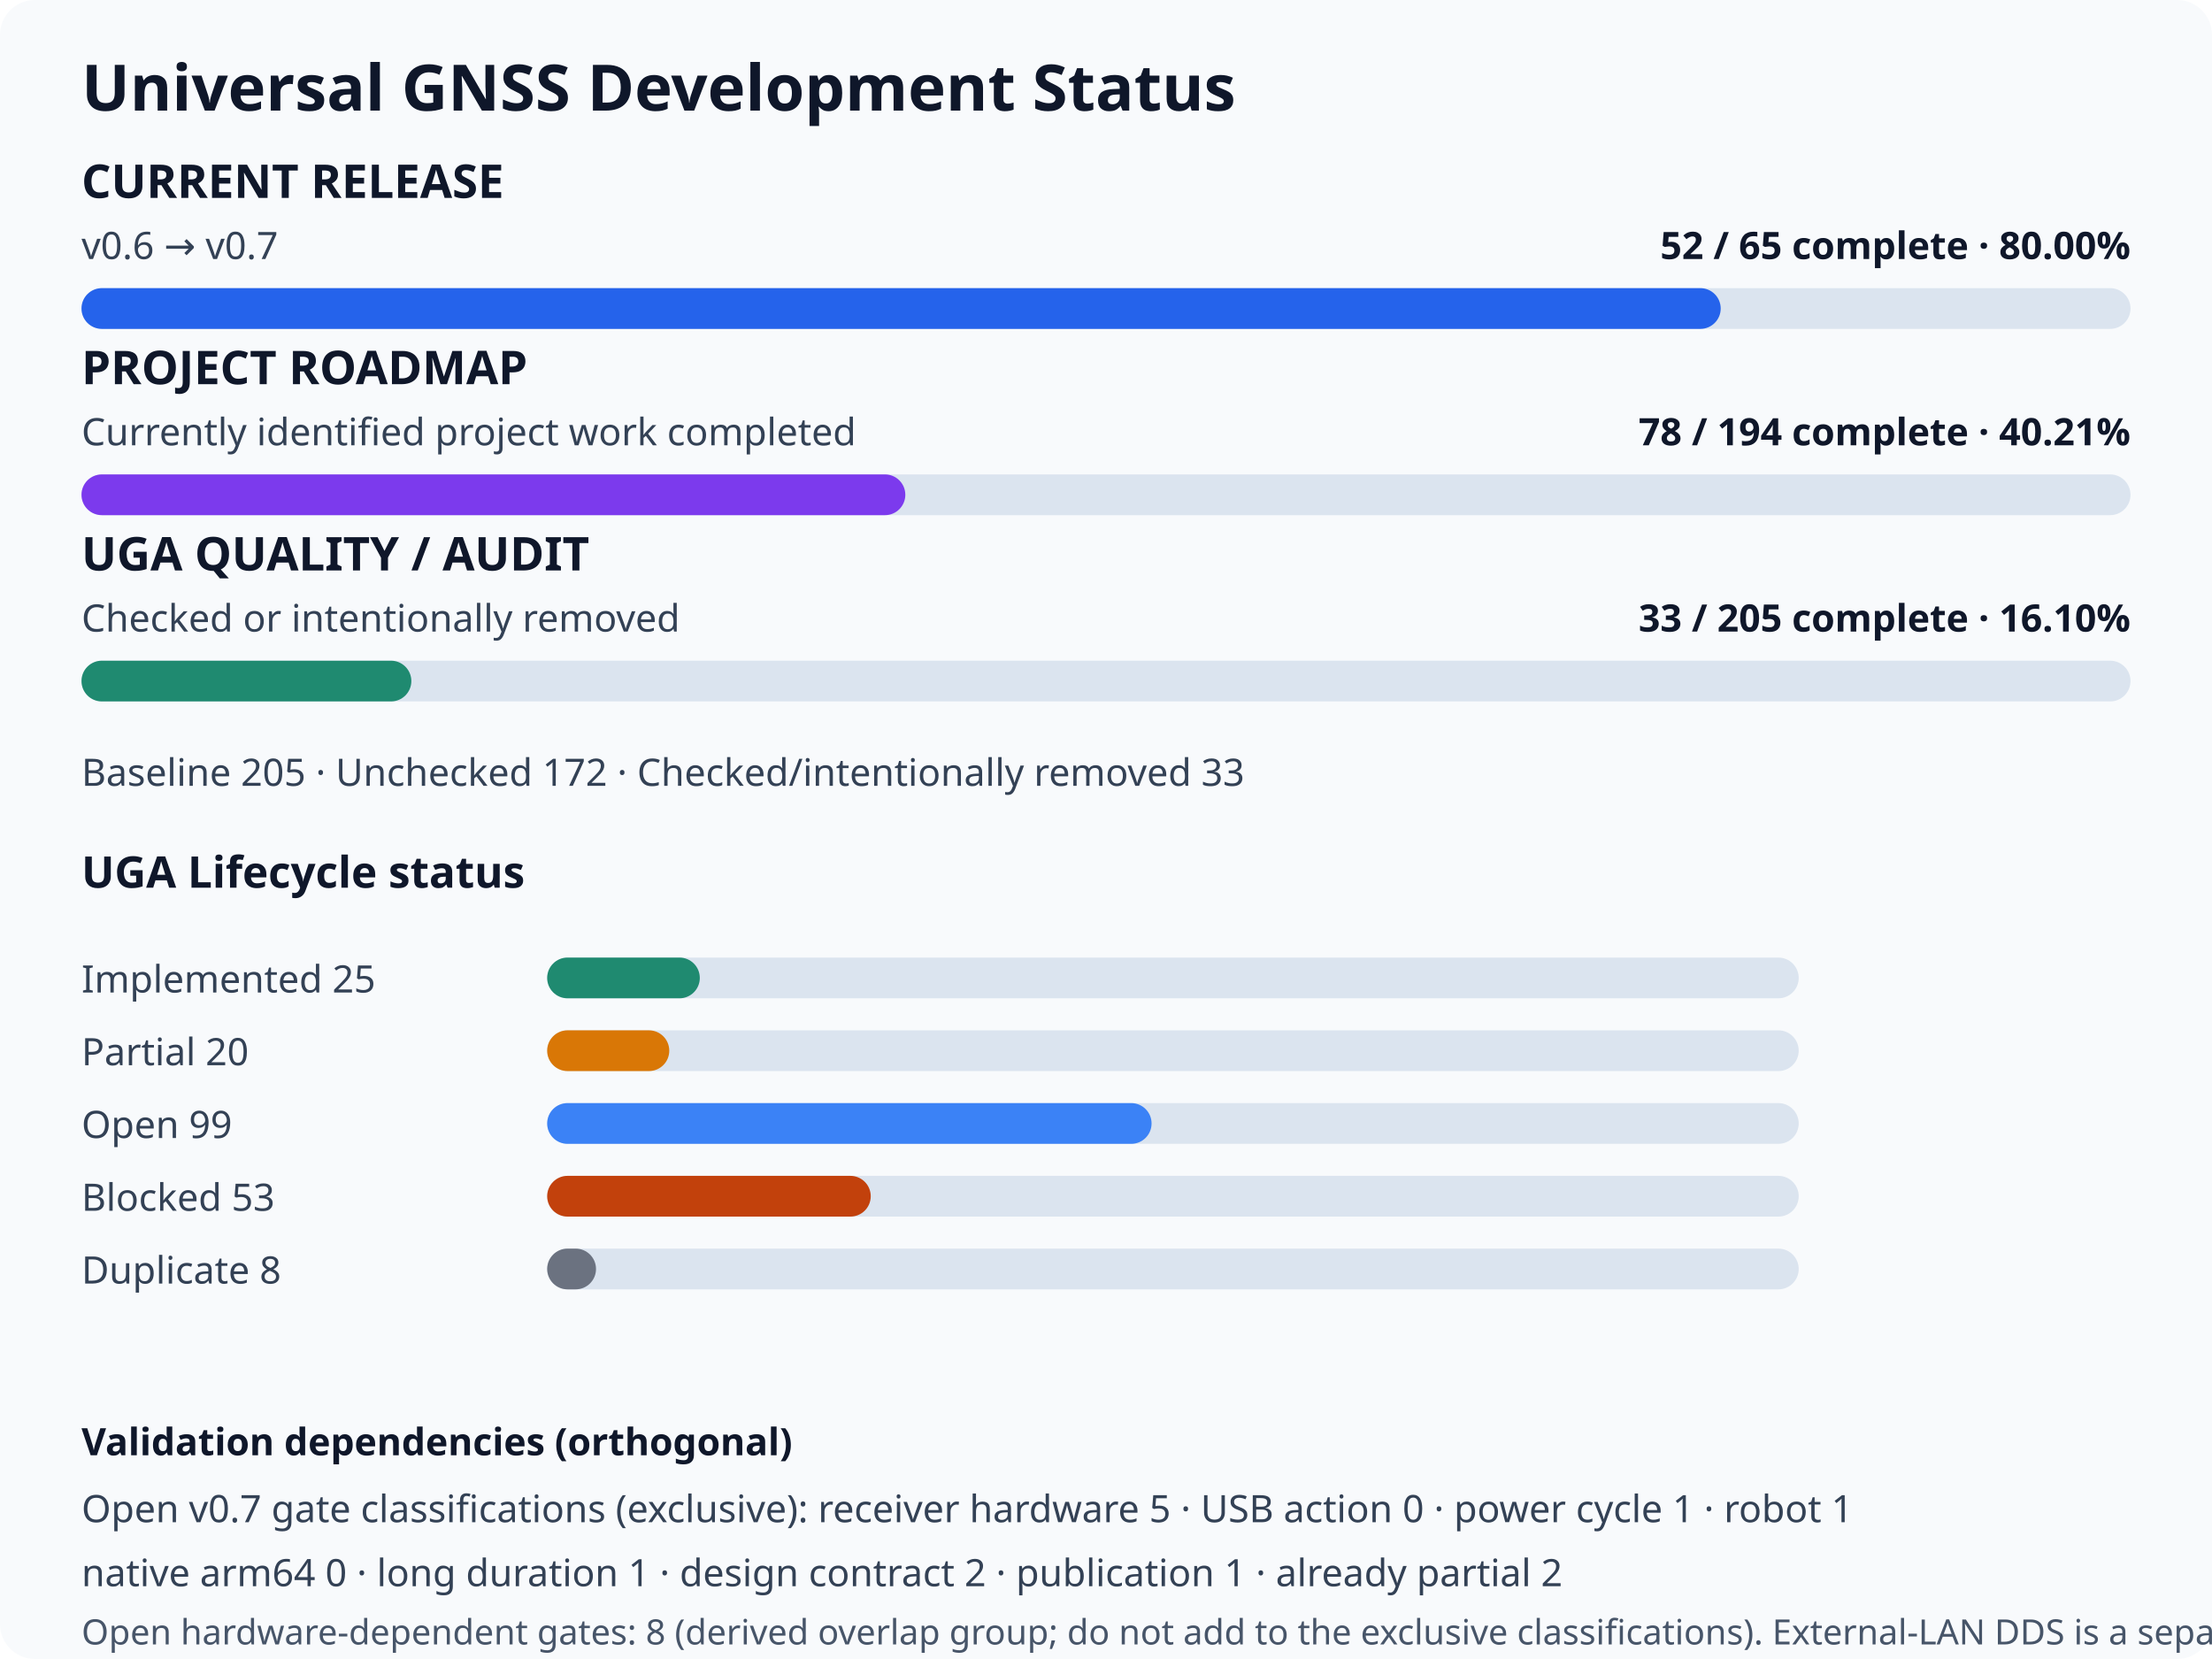
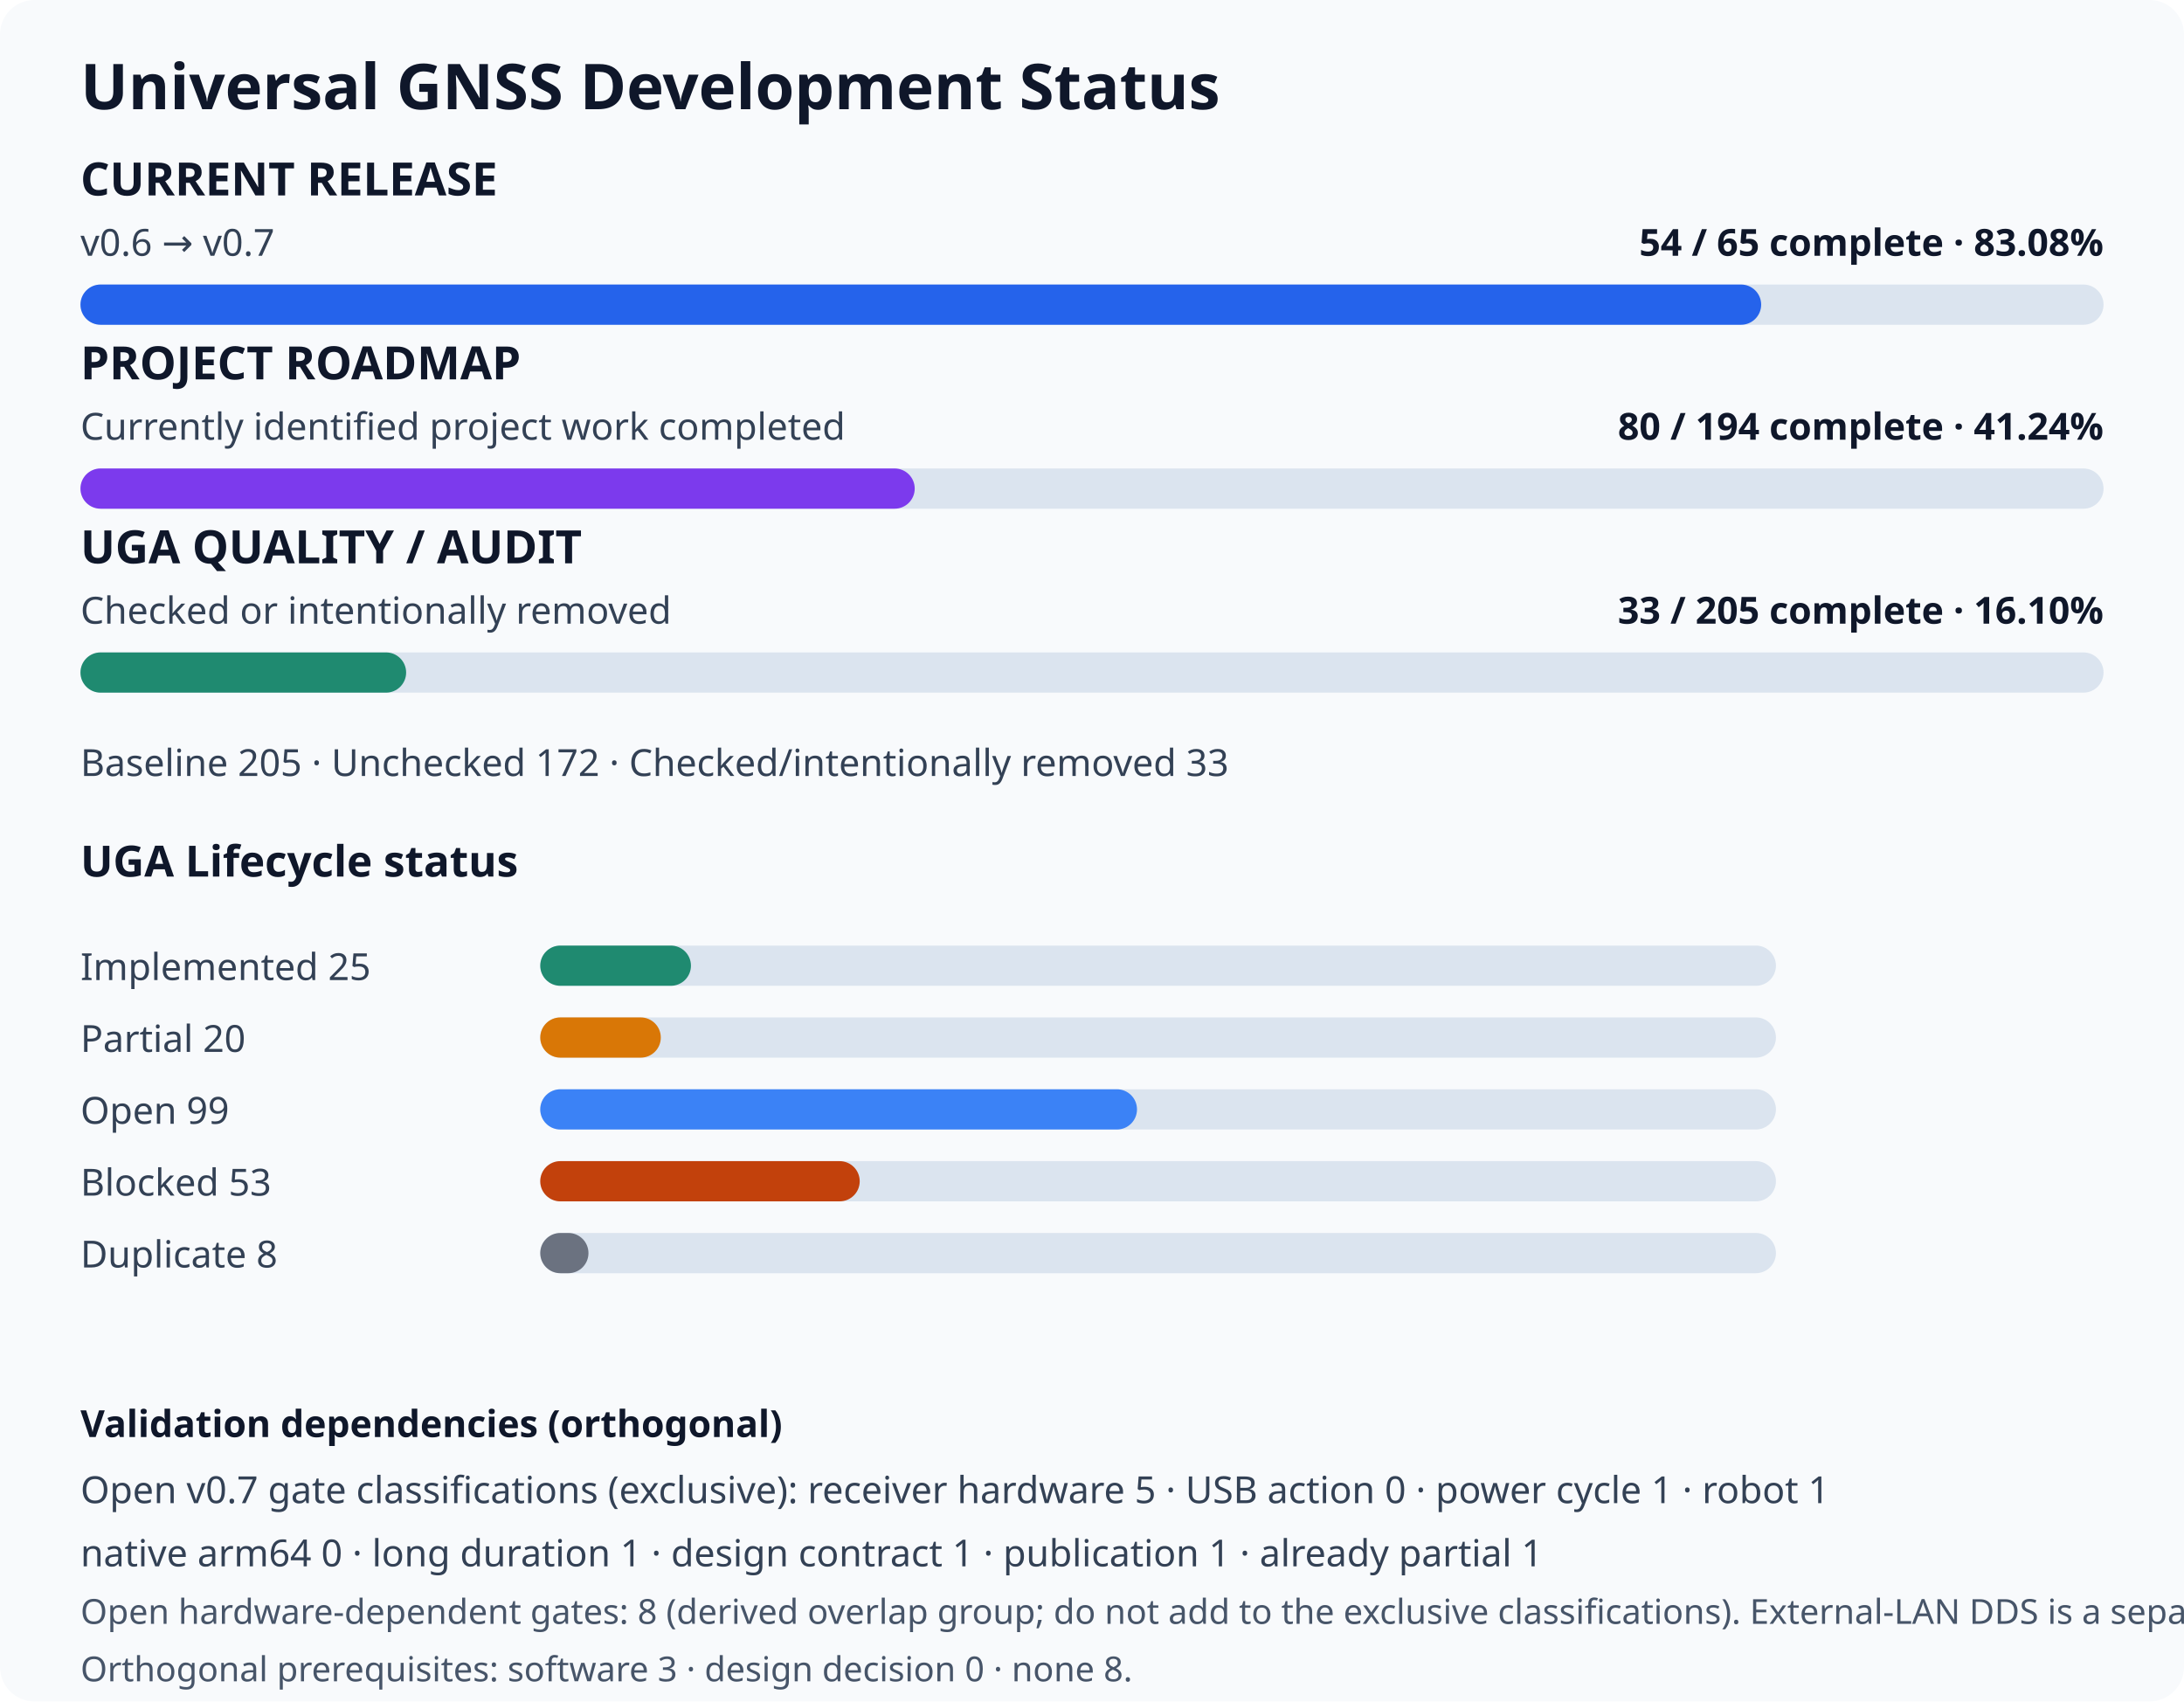
- <svg xmlns="http://www.w3.org/2000/svg" viewBox="0 0 760 570" role="img" aria-labelledby="title desc">
-   <rect width="760" height="570" fill="#f8fafc" rx="12" />
+ <svg xmlns="http://www.w3.org/2000/svg" viewBox="0 0 760 592" role="img" aria-labelledby="title desc">
+   <rect width="760" height="592" fill="#f8fafc" rx="12" />
  <text x="28" y="38" font-family="sans-serif" font-size="22" font-weight="700" fill="#0f172a">Universal GNSS Development Status</text>
  <text x="28" y="68" font-family="sans-serif" font-size="16" font-weight="700" fill="#0f172a">CURRENT RELEASE</text>
  <text x="28" y="89" font-family="sans-serif" font-size="13" fill="#334155">v0.6 → v0.7</text>
-   <text x="732" y="89" text-anchor="end" font-family="sans-serif" font-size="13" font-weight="700" fill="#0f172a">52 / 65 complete · 80.00%</text>
+   <text x="732" y="89" text-anchor="end" font-family="sans-serif" font-size="13" font-weight="700" fill="#0f172a">54 / 65 complete · 83.08%</text>
  <rect x="28" y="99" width="704" height="14" rx="7" fill="#dbe4ef" />
-   <rect x="28" y="99" width="563.20" height="14" rx="7" fill="#2563eb" />
+   <rect x="28" y="99" width="584.86" height="14" rx="7" fill="#2563eb" />
  <text x="28" y="132" font-family="sans-serif" font-size="16" font-weight="700" fill="#0f172a">PROJECT ROADMAP</text>
  <text x="28" y="153" font-family="sans-serif" font-size="13" fill="#334155">Currently identified project work completed</text>
-   <text x="732" y="153" text-anchor="end" font-family="sans-serif" font-size="13" font-weight="700" fill="#0f172a">78 / 194 complete · 40.21%</text>
+   <text x="732" y="153" text-anchor="end" font-family="sans-serif" font-size="13" font-weight="700" fill="#0f172a">80 / 194 complete · 41.24%</text>
  <rect x="28" y="163" width="704" height="14" rx="7" fill="#dbe4ef" />
-   <rect x="28" y="163" width="283.05" height="14" rx="7" fill="#7c3aed" />
+   <rect x="28" y="163" width="290.31" height="14" rx="7" fill="#7c3aed" />
  <text x="28" y="196" font-family="sans-serif" font-size="16" font-weight="700" fill="#0f172a">UGA QUALITY / AUDIT</text>
  <text x="28" y="217" font-family="sans-serif" font-size="13" fill="#334155">Checked or intentionally removed</text>
  <text x="732" y="217" text-anchor="end" font-family="sans-serif" font-size="13" font-weight="700" fill="#0f172a">33 / 205 complete · 16.10%</text>
  <rect x="28" y="227" width="704" height="14" rx="7" fill="#dbe4ef" />
  <rect x="28" y="227" width="113.33" height="14" rx="7" fill="#1f8a70" />
  <text x="28" y="270" font-family="sans-serif" font-size="13" fill="#334155">Baseline 205 · Unchecked 172 · Checked/intentionally removed 33</text>
  <text x="28" y="305" font-family="sans-serif" font-size="15" font-weight="700" fill="#0f172a">UGA Lifecycle status</text>
  <text x="28" y="341" font-family="sans-serif" font-size="13" fill="#334155">Implemented 25</text>
  <rect x="188" y="329" width="430" height="14" rx="7" fill="#dbe4ef" />
  <rect x="188" y="329" width="52.44" height="14" rx="7" fill="#1f8a70" />
  <text x="28" y="366" font-family="sans-serif" font-size="13" fill="#334155">Partial 20</text>
  <rect x="188" y="354" width="430" height="14" rx="7" fill="#dbe4ef" />
  <rect x="188" y="354" width="41.95" height="14" rx="7" fill="#d97706" />
  <text x="28" y="391" font-family="sans-serif" font-size="13" fill="#334155">Open 99</text>
  <rect x="188" y="379" width="430" height="14" rx="7" fill="#dbe4ef" />
  <rect x="188" y="379" width="207.66" height="14" rx="7" fill="#3b82f6" />
  <text x="28" y="416" font-family="sans-serif" font-size="13" fill="#334155">Blocked 53</text>
  <rect x="188" y="404" width="430" height="14" rx="7" fill="#dbe4ef" />
  <rect x="188" y="404" width="111.17" height="14" rx="7" fill="#c2410c" />
  <text x="28" y="441" font-family="sans-serif" font-size="13" fill="#334155">Duplicate 8</text>
  <rect x="188" y="429" width="430" height="14" rx="7" fill="#dbe4ef" />
  <rect x="188" y="429" width="16.78" height="14" rx="7" fill="#6b7280" />
  <text x="28" y="500" font-family="sans-serif" font-size="13" font-weight="700" fill="#0f172a">Validation dependencies (orthogonal)</text>
  <text x="28" y="523" font-family="sans-serif" font-size="13" fill="#334155">Open v0.7 gate classifications (exclusive): receiver hardware 5 · USB action 0 · power cycle 1 · robot 1</text>
-   <text x="28" y="545" font-family="sans-serif" font-size="13" fill="#334155">native arm64 0 · long duration 1 · design contract 2 · publication 1 · already partial 2</text>
+   <text x="28" y="545" font-family="sans-serif" font-size="13" fill="#334155">native arm64 0 · long duration 1 · design contract 1 · publication 1 · already partial 1</text>
  <text x="28" y="565" font-family="sans-serif" font-size="12" fill="#475569">Open hardware-dependent gates: 8 (derived overlap group; do not add to the exclusive classifications). External-LAN DDS is a separate completed acceptance matrix outside the 65-item checklist.</text>
+   <text x="28" y="585" font-family="sans-serif" font-size="12" fill="#475569">Orthogonal prerequisites: software 3 · design decision 0 · none 8.</text>
</svg>
